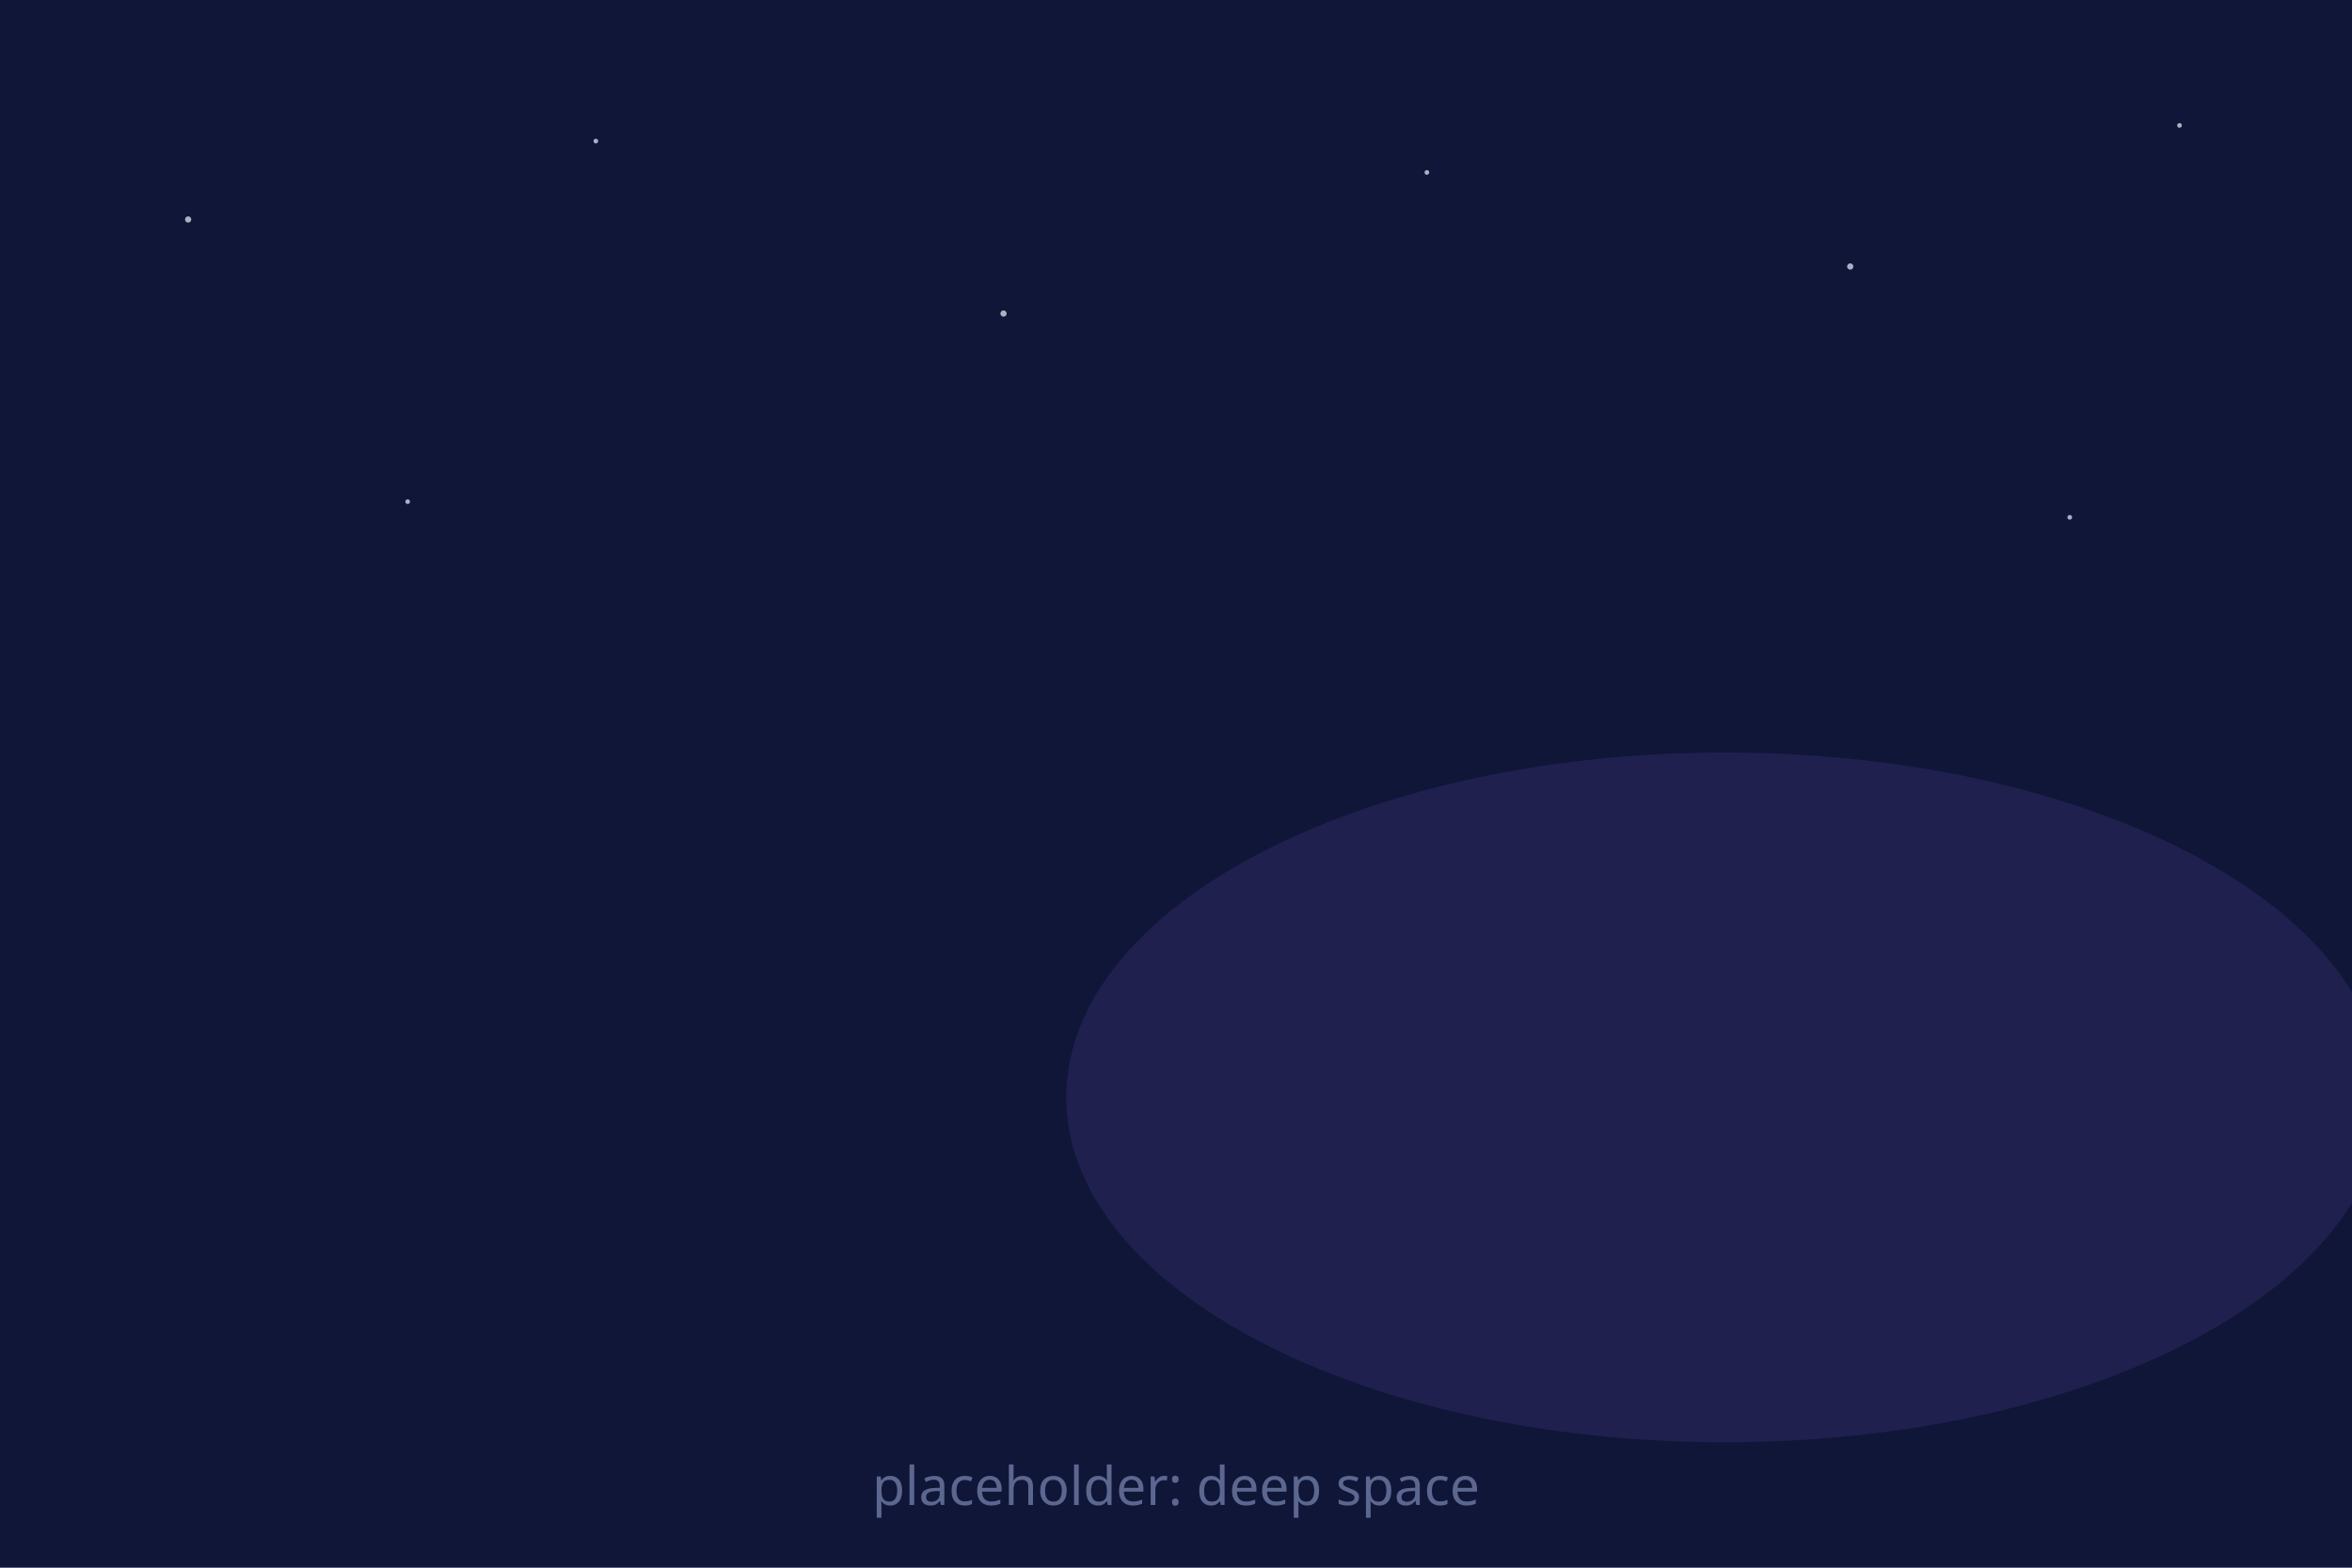
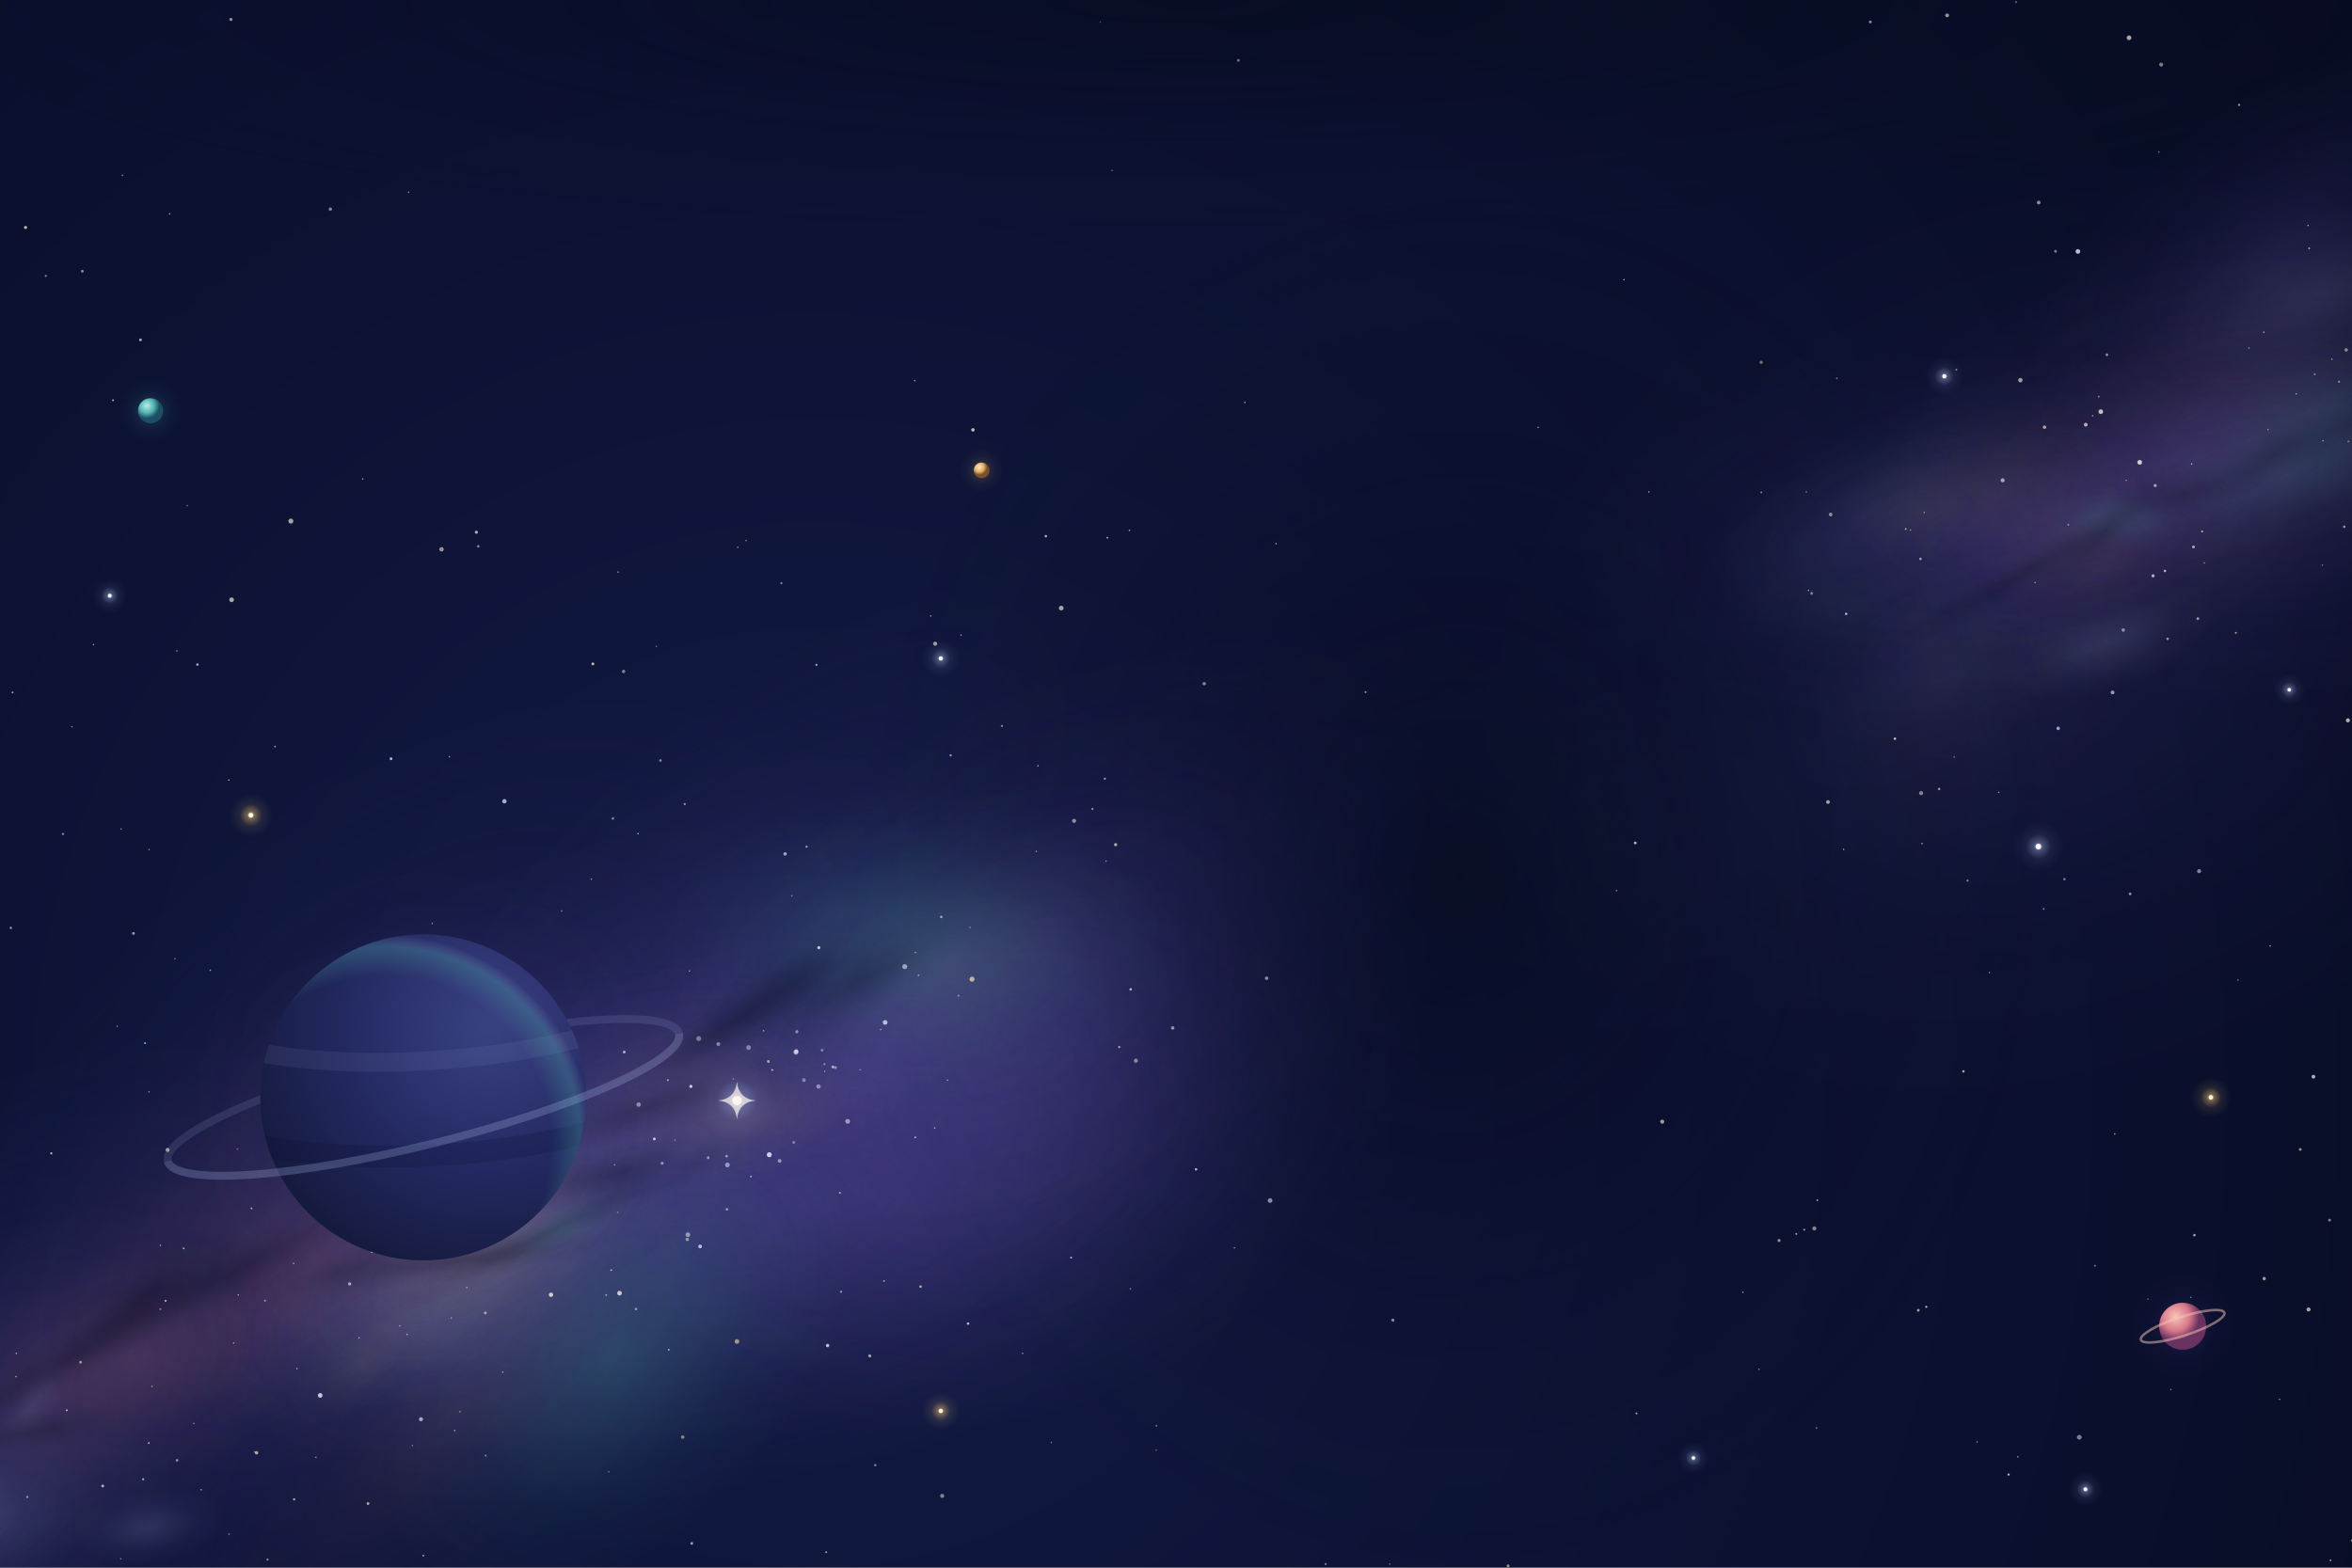
<svg xmlns="http://www.w3.org/2000/svg" viewBox="0 0 1500 1000" preserveAspectRatio="xMidYMid slice">
-   <rect width="1500" height="1000" fill="#0f1638" />
-   <g fill="#eef1ff" opacity="0.7">
-     <circle cx="120" cy="140" r="2" />
-     <circle cx="380" cy="90" r="1.5" />
-     <circle cx="640" cy="200" r="2" />
-     <circle cx="910" cy="110" r="1.5" />
-     <circle cx="1180" cy="170" r="2" />
-     <circle cx="1390" cy="80" r="1.5" />
-     <circle cx="260" cy="320" r="1.5" />
-     <circle cx="1320" cy="330" r="1.5" />
+   <defs>
+     <radialGradient id="hw">
+       <stop offset="0" stop-color="#fff6dc" stop-opacity="0.9" />
+       <stop offset="0.18" stop-color="#f5c969" stop-opacity="0.42" />
+       <stop offset="0.5" stop-color="#f5c969" stop-opacity="0.1" />
+       <stop offset="1" stop-color="#f5c969" stop-opacity="0" />
+     </radialGradient>
+     <radialGradient id="hc">
+       <stop offset="0" stop-color="#f4f6ff" stop-opacity="0.85" />
+       <stop offset="0.18" stop-color="#a9b8e8" stop-opacity="0.36" />
+       <stop offset="0.5" stop-color="#a9b8e8" stop-opacity="0.08" />
+       <stop offset="1" stop-color="#a9b8e8" stop-opacity="0" />
+     </radialGradient>
+     <radialGradient id="space" gradientUnits="userSpaceOnUse" cx="520" cy="700" r="1200">
+       <stop offset="0" stop-color="#131b45" />
+       <stop offset="0.5" stop-color="#0c1233" />
+       <stop offset="1" stop-color="#070b22" />
+     </radialGradient>
+     <radialGradient id="bV">
+       <stop offset="0" stop-color="#3b3478" />
+       <stop offset="0.3" stop-color="#3b3478" stop-opacity="0.62" />
+       <stop offset="0.62" stop-color="#3b3478" stop-opacity="0.22" />
+       <stop offset="1" stop-color="#3b3478" stop-opacity="0" />
+     </radialGradient>
+     <radialGradient id="bV2">
+       <stop offset="0" stop-color="#5b4b9f" />
+       <stop offset="0.3" stop-color="#5b4b9f" stop-opacity="0.62" />
+       <stop offset="0.62" stop-color="#5b4b9f" stop-opacity="0.22" />
+       <stop offset="1" stop-color="#5b4b9f" stop-opacity="0" />
+     </radialGradient>
+     <radialGradient id="bT">
+       <stop offset="0" stop-color="#4fb3b0" />
+       <stop offset="0.3" stop-color="#4fb3b0" stop-opacity="0.62" />
+       <stop offset="0.62" stop-color="#4fb3b0" stop-opacity="0.22" />
+       <stop offset="1" stop-color="#4fb3b0" stop-opacity="0" />
+     </radialGradient>
+     <radialGradient id="bR">
+       <stop offset="0" stop-color="#d9788a" />
+       <stop offset="0.3" stop-color="#d9788a" stop-opacity="0.62" />
+       <stop offset="0.62" stop-color="#d9788a" stop-opacity="0.22" />
+       <stop offset="1" stop-color="#d9788a" stop-opacity="0" />
+     </radialGradient>
+     <radialGradient id="bM">
+       <stop offset="0" stop-color="#a9b8e8" />
+       <stop offset="0.3" stop-color="#a9b8e8" stop-opacity="0.62" />
+       <stop offset="0.62" stop-color="#a9b8e8" stop-opacity="0.22" />
+       <stop offset="1" stop-color="#a9b8e8" stop-opacity="0" />
+     </radialGradient>
+     <radialGradient id="bG">
+       <stop offset="0" stop-color="#f5c969" />
+       <stop offset="0.3" stop-color="#f5c969" stop-opacity="0.62" />
+       <stop offset="0.62" stop-color="#f5c969" stop-opacity="0.22" />
+       <stop offset="1" stop-color="#f5c969" stop-opacity="0" />
+     </radialGradient>
+     <radialGradient id="bK">
+       <stop offset="0" stop-color="#05081a" />
+       <stop offset="0.3" stop-color="#05081a" stop-opacity="0.62" />
+       <stop offset="0.62" stop-color="#05081a" stop-opacity="0.22" />
+       <stop offset="1" stop-color="#05081a" stop-opacity="0" />
+     </radialGradient>
+     <radialGradient id="pl" cx="70%" cy="28%" r="85%">
+       <stop offset="0" stop-color="#3a4182" />
+       <stop offset="0.5" stop-color="#242a62" />
+       <stop offset="1" stop-color="#121838" />
+     </radialGradient>
+     <radialGradient id="plRim" cx="38%" cy="64%" r="64%">
+       <stop offset="0.8" stop-color="#4fb3b0" stop-opacity="0" />
+       <stop offset="0.94" stop-color="#4fb3b0" stop-opacity="0.3" />
+       <stop offset="1" stop-color="#a9b8e8" stop-opacity="0" />
+     </radialGradient>
+     <clipPath id="pc">
+       <circle cx="270" cy="700" r="104" />
+     </clipPath>
+     <radialGradient id="tiny1" cx="35%" cy="30%">
+       <stop offset="0" stop-color="#f6c6b8" />
+       <stop offset="0.6" stop-color="#d9788a" />
+       <stop offset="1" stop-color="#6a3260" />
+     </radialGradient>
+     <radialGradient id="tiny2" cx="35%" cy="30%">
+       <stop offset="0" stop-color="#bdeee6" />
+       <stop offset="0.6" stop-color="#4fb3b0" />
+       <stop offset="1" stop-color="#1f4f66" />
+     </radialGradient>
+     <radialGradient id="tiny3" cx="35%" cy="30%">
+       <stop offset="0" stop-color="#fde8b8" />
+       <stop offset="0.6" stop-color="#e0b066" />
+       <stop offset="1" stop-color="#7a5228" />
+     </radialGradient>
+   </defs>
+   <rect width="1500" height="1000" fill="url(#space)" />
+   <ellipse cx="673.8" cy="662.1" rx="284.3" ry="208.7" fill="url(#bV)" opacity="0.262" transform="rotate(-46.4 673.8 662.1)" />
+   <ellipse cx="233.3" cy="771.4" rx="404.8" ry="234.9" fill="url(#bV)" opacity="0.383" transform="rotate(-47.8 233.3 771.4)" />
+   <ellipse cx="644.6" cy="635.9" rx="320.5" ry="165" fill="url(#bV)" opacity="0.254" transform="rotate(-38.3 644.6 635.9)" />
+   <ellipse cx="-62.4" cy="951" rx="387.3" ry="207.4" fill="url(#bV)" opacity="0.499" transform="rotate(-39.8 -62.4 951)" />
+   <ellipse cx="643.6" cy="705.6" rx="261.4" ry="202.3" fill="url(#bV)" opacity="0.431" transform="rotate(-24.8 643.6 705.6)" />
+   <ellipse cx="1302.1" cy="406.4" rx="396.6" ry="294.3" fill="url(#bV2)" opacity="0.162" transform="rotate(-23.2 1302.1 406.4)" />
+   <ellipse cx="454" cy="720.8" rx="331" ry="198.7" fill="url(#bV2)" opacity="0.292" transform="rotate(-8.8 454 720.8)" />
+   <ellipse cx="729.7" cy="594.6" rx="355.6" ry="159.5" fill="url(#bV)" opacity="0.095" transform="rotate(-29 729.7 594.6)" />
+   <ellipse cx="499" cy="769.6" rx="390.1" ry="172.1" fill="url(#bV2)" opacity="0.332" transform="rotate(-15.4 499 769.6)" />
+   <ellipse cx="450.1" cy="625.9" rx="321" ry="136" fill="url(#bV)" opacity="0.325" transform="rotate(-47.5 450.1 625.9)" />
+   <ellipse cx="641.1" cy="666.9" rx="277.6" ry="186.3" fill="url(#bV2)" opacity="0.155" transform="rotate(-38.5 641.1 666.9)" />
+   <ellipse cx="91.3" cy="867.7" rx="135.3" ry="72.8" fill="url(#bR)" opacity="0.115" transform="rotate(-12.7 91.3 867.7)" />
+   <ellipse cx="393.1" cy="864.3" rx="184.7" ry="114.1" fill="url(#bT)" opacity="0.238" transform="rotate(-47.8 393.1 864.3)" />
+   <ellipse cx="273.6" cy="795.5" rx="186.1" ry="66.3" fill="url(#bR)" opacity="0.098" transform="rotate(-32.5 273.6 795.5)" />
+   <ellipse cx="1235.1" cy="340.7" rx="239.9" ry="118.1" fill="url(#bV2)" opacity="0.171" transform="rotate(-4.8 1235.1 340.7)" />
+   <ellipse cx="591" cy="607.5" rx="169.5" ry="105.9" fill="url(#bT)" opacity="0.276" transform="rotate(0.2 591 607.5)" />
+   <ellipse cx="1359" cy="329.5" rx="188" ry="105.6" fill="url(#bR)" opacity="0.089" transform="rotate(-20.2 1359 329.5)" />
+   <ellipse cx="48.6" cy="879.3" rx="185.7" ry="100.1" fill="url(#bR)" opacity="0.111" transform="rotate(-31.6 48.6 879.3)" />
+   <ellipse cx="1483.5" cy="262.5" rx="127.2" ry="54.6" fill="url(#bT)" opacity="0.176" transform="rotate(-18.9 1483.5 262.5)" />
+   <ellipse cx="422" cy="702.8" rx="207.9" ry="88.7" fill="url(#bV)" opacity="0.376" transform="rotate(-3.2 422 702.8)" />
+   <ellipse cx="288.1" cy="904.6" rx="219.7" ry="78.5" fill="url(#bR)" opacity="0.087" transform="rotate(-44.8 288.1 904.6)" />
+   <ellipse cx="1450.3" cy="255.7" rx="265.7" ry="125" fill="url(#bR)" opacity="0.075" transform="rotate(-11.9 1450.3 255.7)" />
+   <ellipse cx="1068.5" cy="524.7" rx="258.1" ry="152" fill="url(#bT)" opacity="0.033" transform="rotate(-6.9 1068.5 524.7)" />
+   <ellipse cx="1462.8" cy="300.8" rx="124.2" ry="45.6" fill="url(#bT)" opacity="0.157" transform="rotate(-17.5 1462.8 300.8)" />
+   <ellipse cx="1388.5" cy="293.6" rx="191.8" ry="72.3" fill="url(#bV2)" opacity="0.231" transform="rotate(-27.1 1388.5 293.6)" />
+   <ellipse cx="180.2" cy="780.4" rx="236.9" ry="140.6" fill="url(#bR)" opacity="0.107" transform="rotate(-43.5 180.2 780.4)" />
+   <ellipse cx="1453.4" cy="162.7" rx="194.3" ry="99.8" fill="url(#bV2)" opacity="0.212" transform="rotate(-38.2 1453.4 162.7)" />
+   <ellipse cx="1276.4" cy="342.2" rx="185.4" ry="71.5" fill="url(#bV)" opacity="0.291" transform="rotate(-6.3 1276.4 342.2)" />
+   <ellipse cx="387.3" cy="736.4" rx="128.1" ry="61.1" fill="url(#bV)" opacity="0.381" transform="rotate(-36.6 387.3 736.4)" />
+   <ellipse cx="1442.6" cy="303.6" rx="242.1" ry="145.5" fill="url(#bV2)" opacity="0.191" transform="rotate(-2.2 1442.6 303.6)" />
+   <ellipse cx="272.1" cy="845.8" rx="134.4" ry="85.6" fill="url(#bM)" opacity="0.149" transform="rotate(-12.2 272.1 845.8)" />
+   <ellipse cx="483.4" cy="714" rx="103.9" ry="34.3" fill="url(#bG)" opacity="0.084" transform="rotate(-14 483.4 714)" />
+   <ellipse cx="1271" cy="313" rx="97.6" ry="61.6" fill="url(#bG)" opacity="0.059" transform="rotate(-6.2 1271 313)" />
+   <ellipse cx="1330.8" cy="350.3" rx="58.7" ry="38" fill="url(#bG)" opacity="0.055" transform="rotate(-4.2 1330.8 350.3)" />
+   <ellipse cx="1192.3" cy="326.9" rx="139.5" ry="51.7" fill="url(#bM)" opacity="0.067" transform="rotate(-33.3 1192.3 326.9)" />
+   <ellipse cx="1579.2" cy="288.1" rx="45.4" ry="17.9" fill="url(#bG)" opacity="0.044" transform="rotate(-43.2 1579.2 288.1)" />
+   <ellipse cx="230.9" cy="867.6" rx="57.1" ry="26.7" fill="url(#bG)" opacity="0.061" transform="rotate(-41 230.9 867.6)" />
+   <ellipse cx="200.5" cy="803.8" rx="88.3" ry="45.7" fill="url(#bR)" opacity="0.131" transform="rotate(-39.2 200.5 803.8)" />
+   <ellipse cx="1178.7" cy="388.4" rx="76.1" ry="39.8" fill="url(#bT)" opacity="0.063" transform="rotate(-2.5 1178.7 388.4)" />
+   <ellipse cx="358.5" cy="783" rx="48.7" ry="15.7" fill="url(#bT)" opacity="0.266" transform="rotate(-23 358.5 783)" />
+   <ellipse cx="1225.7" cy="325.4" rx="55.4" ry="33.1" fill="url(#bG)" opacity="0.045" transform="rotate(-2.2 1225.7 325.4)" />
+   <ellipse cx="333.1" cy="771.5" rx="135" ry="60.2" fill="url(#bG)" opacity="0.067" transform="rotate(-49.3 333.1 771.5)" />
+   <ellipse cx="94.9" cy="974.2" rx="48.9" ry="24.3" fill="url(#bM)" opacity="0.161" transform="rotate(-8.5 94.9 974.2)" />
+   <ellipse cx="-36.2" cy="971.5" rx="83.8" ry="34.3" fill="url(#bM)" opacity="0.111" transform="rotate(-4.8 -36.2 971.5)" />
+   <ellipse cx="608" cy="620.5" rx="139.1" ry="63.5" fill="url(#bR)" opacity="0.071" transform="rotate(-26.7 608 620.5)" />
+   <ellipse cx="442.2" cy="691.5" rx="105.5" ry="66" fill="url(#bG)" opacity="0.087" transform="rotate(-6.4 442.2 691.5)" />
+   <ellipse cx="-60.8" cy="984.7" rx="86.4" ry="37.9" fill="url(#bM)" opacity="0.111" transform="rotate(-30.8 -60.8 984.7)" />
+   <ellipse cx="301.8" cy="721.4" rx="53.3" ry="30.6" fill="url(#bV2)" opacity="0.344" transform="rotate(-8.5 301.8 721.4)" />
+   <ellipse cx="1350.3" cy="330.3" rx="47.7" ry="20.3" fill="url(#bT)" opacity="0.201" transform="rotate(-2.9 1350.3 330.3)" />
+   <ellipse cx="1247.9" cy="464.6" rx="131.9" ry="78.2" fill="url(#bR)" opacity="0.031" transform="rotate(-35.3 1247.9 464.6)" />
+   <ellipse cx="21.4" cy="895.4" rx="44.5" ry="17.1" fill="url(#bM)" opacity="0.12" transform="rotate(-53.6 21.4 895.4)" />
+   <ellipse cx="426.3" cy="744.2" rx="40.2" ry="12.4" fill="url(#bV2)" opacity="0.308" transform="rotate(-39.5 426.3 744.2)" />
+   <ellipse cx="1213.6" cy="415.8" rx="76.2" ry="47.9" fill="url(#bV2)" opacity="0.076" transform="rotate(-44.8 1213.6 415.8)" />
+   <ellipse cx="1241.6" cy="427" rx="124.5" ry="57.1" fill="url(#bM)" opacity="0.059" transform="rotate(-32.2 1241.6 427)" />
+   <ellipse cx="1482.1" cy="187.3" rx="117.7" ry="50.6" fill="url(#bM)" opacity="0.12" transform="rotate(-22.4 1482.1 187.3)" />
+   <ellipse cx="1584.3" cy="281.9" rx="116.4" ry="69.4" fill="url(#bM)" opacity="0.079" transform="rotate(-18.5 1584.3 281.9)" />
+   <ellipse cx="-12.5" cy="968" rx="130.5" ry="84.6" fill="url(#bM)" opacity="0.113" transform="rotate(-19.6 -12.5 968)" />
+   <ellipse cx="562.1" cy="670.8" rx="100.7" ry="60" fill="url(#bV2)" opacity="0.238" transform="rotate(-35.7 562.1 670.8)" />
+   <ellipse cx="1343.8" cy="409" rx="72.9" ry="31.4" fill="url(#bM)" opacity="0.145" transform="rotate(-19.6 1343.8 409)" />
+   <ellipse cx="330" cy="790" rx="190" ry="80" fill="url(#bM)" opacity="0.16" transform="rotate(-26 330 790)" />
+   <ellipse cx="300" cy="805" rx="110" ry="60" fill="url(#bG)" opacity="0.1" transform="rotate(-26 300 805)" />
+   <ellipse cx="16.6" cy="914.1" rx="75.9" ry="13" fill="url(#bK)" opacity="0.221" transform="rotate(-9.4 16.6 914.1)" />
+   <ellipse cx="44.9" cy="865.9" rx="121.5" ry="17.4" fill="url(#bK)" opacity="0.292" transform="rotate(-31.2 44.9 865.9)" />
+   <ellipse cx="92.7" cy="827" rx="74.7" ry="25.3" fill="url(#bK)" opacity="0.313" transform="rotate(-34.5 92.7 827)" />
+   <ellipse cx="150.1" cy="811.2" rx="128.7" ry="19.7" fill="url(#bK)" opacity="0.295" transform="rotate(-25.9 150.1 811.2)" />
+   <ellipse cx="217.2" cy="810.5" rx="82.3" ry="21.7" fill="url(#bK)" opacity="0.202" transform="rotate(-14.8 217.2 810.5)" />
+   <ellipse cx="292.8" cy="803.9" rx="101.9" ry="12.9" fill="url(#bK)" opacity="0.299" transform="rotate(-7.8 292.8 803.9)" />
+   <ellipse cx="352.3" cy="784.8" rx="124.4" ry="13.9" fill="url(#bK)" opacity="0.307" transform="rotate(-25.3 352.3 784.8)" />
+   <ellipse cx="393.6" cy="748.7" rx="85.5" ry="18.9" fill="url(#bK)" opacity="0.313" transform="rotate(-11.8 393.6 748.7)" />
+   <ellipse cx="416.4" cy="705.6" rx="91.3" ry="17" fill="url(#bK)" opacity="0.245" transform="rotate(-17.6 416.4 705.6)" />
+   <ellipse cx="464.5" cy="654.3" rx="84.5" ry="18.2" fill="url(#bK)" opacity="0.328" transform="rotate(-31.8 464.5 654.3)" />
+   <ellipse cx="507.4" cy="626.4" rx="77.5" ry="25.8" fill="url(#bK)" opacity="0.288" transform="rotate(-32.6 507.4 626.4)" />
+   <ellipse cx="551.3" cy="624.4" rx="81.1" ry="22.5" fill="url(#bK)" opacity="0.28" transform="rotate(-31.5 551.3 624.4)" />
+   <ellipse cx="1290.8" cy="365.6" rx="95.3" ry="11.1" fill="url(#bK)" opacity="0.24" transform="rotate(-29.6 1290.8 365.6)" />
+   <ellipse cx="1341.2" cy="340.4" rx="71.3" ry="15.3" fill="url(#bK)" opacity="0.24" transform="rotate(-43.2 1341.2 340.4)" />
+   <ellipse cx="1394" cy="315.2" rx="57.8" ry="16" fill="url(#bK)" opacity="0.24" transform="rotate(-16.3 1394 315.2)" />
+   <ellipse cx="1450" cy="290" rx="53.1" ry="15.9" fill="url(#bK)" opacity="0.24" transform="rotate(-31.6 1450 290)" />
+   <ellipse cx="1506" cy="264.8" rx="66.2" ry="18.9" fill="url(#bK)" opacity="0.24" transform="rotate(-33.5 1506 264.8)" />
+   <ellipse cx="930" cy="560" rx="400" ry="470" fill="url(#bK)" opacity="0.6" />
+   <g fill="#f7f0dc">
+     <circle cx="112.9" cy="931.5" r="0.8" opacity="0.566" />
+     <circle cx="102.3" cy="835.1" r="0.6" opacity="0.459" />
+     <circle cx="1225.8" cy="538.1" r="0.5" opacity="0.653" />
+     <circle cx="1444" cy="815.6" r="1.1" opacity="0.611" />
+     <circle cx="554.7" cy="864.9" r="1" opacity="0.599" />
+     <circle cx="163.6" cy="926.7" r="1.1" opacity="0.658" />
+     <circle cx="696.7" cy="516" r="0.7" opacity="0.513" />
+     <circle cx="275.7" cy="589.1" r="0.5" opacity="0.562" />
+     <circle cx="701.7" cy="14.1" r="0.5" opacity="0.499" />
+     <circle cx="1472.7" cy="158.4" r="0.6" opacity="0.608" />
+     <circle cx="1123.3" cy="314.1" r="0.6" opacity="0.494" />
+     <circle cx="475.8" cy="344.8" r="0.5" opacity="0.53" />
+     <circle cx="713.8" cy="667.9" r="0.7" opacity="0.671" />
+     <circle cx="1481.1" cy="360.5" r="0.5" opacity="0.426" />
+     <circle cx="1373.1" cy="367.3" r="1" opacity="0.695" />
+     <circle cx="1348.7" cy="723.3" r="0.5" opacity="0.636" />
+     <circle cx="189.4" cy="873" r="0.5" opacity="0.575" />
+     <circle cx="187.3" cy="805.9" r="0.5" opacity="0.623" />
+     <circle cx="561.7" cy="656.7" r="0.5" opacity="0.539" />
+     <circle cx="1356" cy="306.4" r="0.5" opacity="0.469" />
+     <circle cx="1153.4" cy="376.6" r="0.5" opacity="0.621" />
+     <circle cx="1134.6" cy="791.3" r="1" opacity="0.556" />
+     <circle cx="300.3" cy="667.5" r="0.6" opacity="0.596" />
+     <circle cx="683.1" cy="802.2" r="0.6" opacity="0.72" />
+     <circle cx="1374.5" cy="309.7" r="1" opacity="0.607" />
+     <circle cx="1274.7" cy="505.4" r="0.5" opacity="0.532" />
+     <circle cx="1334.6" cy="265.2" r="0.5" opacity="0.583" />
+     <circle cx="438.7" cy="787.6" r="1.5" opacity="0.518" />
+     <circle cx="685" cy="523.6" r="1.3" opacity="0.541" />
+     <circle cx="1288.5" cy="242.5" r="1.4" opacity="0.615" />
+     <circle cx="40.2" cy="532" r="0.7" opacity="0.548" />
+     <circle cx="32.7" cy="735.7" r="0.7" opacity="0.725" />
+     <circle cx="147.3" cy="12.4" r="1" opacity="0.633" />
+     <circle cx="1236.7" cy="503.3" r="0.8" opacity="0.568" />
+     <circle cx="192" cy="688.7" r="0.5" opacity="0.558" />
+     <circle cx="1224.8" cy="356.5" r="0.8" opacity="0.614" />
+     <circle cx="1495.1" cy="336" r="0.8" opacity="0.589" />
+     <circle cx="612.9" cy="405.1" r="0.5" opacity="0.573" />
+     <circle cx="467.7" cy="688.2" r="0.5" opacity="0.52" />
+     <circle cx="254.7" cy="629.1" r="0.5" opacity="0.642" />
+     <circle cx="620.5" cy="274.2" r="1.1" opacity="0.763" />
+     <circle cx="1497.4" cy="459.5" r="1.3" opacity="0.707" />
+     <circle cx="704.6" cy="496.7" r="0.7" opacity="0.606" />
+     <circle cx="281.6" cy="350.4" r="1.4" opacity="0.577" />
+     <circle cx="1303.9" cy="272.5" r="1.1" opacity="0.636" />
+     <circle cx="65.5" cy="947.9" r="0.9" opacity="0.697" />
+     <circle cx="77.2" cy="528.8" r="0.5" opacity="0.532" />
+     <circle cx="1208.5" cy="471.2" r="0.8" opacity="0.759" />
+     <circle cx="305.4" cy="675.2" r="0.5" opacity="0.494" />
+     <circle cx="1398.9" cy="348.9" r="0.9" opacity="0.645" />
+     <circle cx="1486.3" cy="995.3" r="0.6" opacity="0.577" />
+     <circle cx="606.3" cy="481.8" r="0.7" opacity="0.604" />
+     <circle cx="147.7" cy="382.6" r="1.5" opacity="0.67" />
+     <circle cx="596.1" cy="719.5" r="0.5" opacity="0.658" />
+     <circle cx="389.8" cy="810.2" r="0.6" opacity="0.607" />
+     <circle cx="436.7" cy="512.9" r="0.7" opacity="0.543" />
+     <circle cx="535.7" cy="760.9" r="0.6" opacity="0.641" />
+     <circle cx="522.2" cy="604.5" r="1" opacity="0.775" />
+     <circle cx="1464.4" cy="251.2" r="0.5" opacity="0.617" />
+     <circle cx="295.7" cy="701.5" r="1.5" opacity="0.655" />
+     <circle cx="1159" cy="765.6" r="0.6" opacity="0.594" />
+     <circle cx="563.8" cy="817.1" r="0.6" opacity="0.548" />
+     <circle cx="270" cy="992.3" r="0.6" opacity="0.647" />
+     <circle cx="1428" cy="66.9" r="0.7" opacity="0.644" />
+     <circle cx="96.9" cy="884.3" r="0.5" opacity="0.495" />
+     <circle cx="1485.7" cy="778.3" r="0.9" opacity="0.527" />
+     <circle cx="1165.8" cy="511.6" r="1.2" opacity="0.647" />
+     <circle cx="505" cy="571.4" r="0.5" opacity="0.468" />
+     <circle cx="1427.3" cy="625.2" r="0.5" opacity="0.463" />
+     <circle cx="72.1" cy="255.3" r="0.6" opacity="0.718" />
+     <circle cx="487" cy="657.5" r="0.5" opacity="0.636" />
+     <circle cx="652.2" cy="863.3" r="0.5" opacity="0.557" />
+     <circle cx="724.4" cy="676.6" r="1.3" opacity="0.5" />
+     <circle cx="583.7" cy="725.5" r="0.6" opacity="0.649" />
+     <circle cx="478.9" cy="750.5" r="0.6" opacity="0.626" />
+     <circle cx="1384.4" cy="886.4" r="0.5" opacity="0.45" />
+     <circle cx="1481.5" cy="281.2" r="0.5" opacity="0.567" />
+     <circle cx="720.3" cy="338.3" r="0.5" opacity="0.637" />
+     <circle cx="1157.1" cy="783.6" r="1.3" opacity="0.522" />
+     <circle cx="108.2" cy="136.4" r="0.5" opacity="0.64" />
+     <circle cx="145.9" cy="497.6" r="0.5" opacity="0.678" />
+     <circle cx="888.3" cy="842.1" r="1" opacity="0.521" />
+     <circle cx="1487.2" cy="229.1" r="0.5" opacity="0.542" />
+     <circle cx="425.9" cy="689" r="0.6" opacity="0.663" />
+     <circle cx="237.3" cy="798.1" r="1.1" opacity="0.67" />
+     <circle cx="1227.2" cy="326.9" r="0.5" opacity="0.453" />
+     <circle cx="1380.7" cy="364.2" r="0.8" opacity="0.688" />
+     <circle cx="162.4" cy="926.1" r="0.5" opacity="0.452" />
+     <circle cx="128.3" cy="950.3" r="0.5" opacity="0.627" />
+     <circle cx="1405.8" cy="359.1" r="0.5" opacity="0.511" />
+     <circle cx="1043.7" cy="901.6" r="0.6" opacity="0.665" />
+     <circle cx="106.9" cy="733.5" r="1.3" opacity="0.59" />
+     <circle cx="1378.3" cy="41.2" r="1.3" opacity="0.515" />
+     <circle cx="392" cy="743" r="0.5" opacity="0.497" />
+     <circle cx="676.8" cy="387.9" r="1.5" opacity="0.658" />
+     <circle cx="604.3" cy="689" r="0.5" opacity="0.558" />
+     <circle cx="231.3" cy="305.5" r="0.5" opacity="0.551" />
+     <circle cx="1310.9" cy="160.3" r="0.9" opacity="0.499" />
+     <circle cx="711.5" cy="538.8" r="1" opacity="0.675" />
+     <circle cx="721.1" cy="631.1" r="0.8" opacity="0.72" />
+     <circle cx="395.1" cy="824.9" r="1.5" opacity="0.779" />
+     <circle cx="8" cy="441.7" r="0.6" opacity="0.652" />
+     <circle cx="220.2" cy="628.4" r="0.7" opacity="0.509" />
+     <circle cx="1472" cy="143.8" r="0.5" opacity="0.594" />
+     <circle cx="1491.7" cy="243.5" r="0.7" opacity="0.488" />
+     <circle cx="134.1" cy="618.9" r="0.5" opacity="0.614" />
+     <circle cx="1499.9" cy="982.6" r="0.6" opacity="0.663" />
+     <circle cx="768" cy="436.1" r="1.1" opacity="0.492" />
+     <circle cx="981" cy="272.6" r="0.5" opacity="0.584" />
+     <circle cx="123.6" cy="908" r="0.5" opacity="0.479" />
+     <circle cx="1192.8" cy="14" r="0.9" opacity="0.679" />
+     <circle cx="358.2" cy="581.1" r="0.5" opacity="0.522" />
+     <circle cx="1382.4" cy="407.5" r="0.8" opacity="0.589" />
+     <circle cx="845.4" cy="997.7" r="0.7" opacity="0.469" />
+     <circle cx="169" cy="829.7" r="0.6" opacity="0.548" />
+     <circle cx="813.8" cy="346.8" r="0.5" opacity="0.65" />
+     <circle cx="377.1" cy="560.8" r="0.5" opacity="0.557" />
+     <circle cx="438.3" cy="790.6" r="1.1" opacity="0.509" />
+     <circle cx="1035.7" cy="178.4" r="0.5" opacity="0.655" />
+     <circle cx="354.2" cy="712.2" r="0.5" opacity="0.62" />
+     <circle cx="1281" cy="940.6" r="0.7" opacity="0.726" />
+     <circle cx="1453.8" cy="892.6" r="0.5" opacity="0.602" />
+     <circle cx="762.8" cy="745.9" r="0.8" opacity="0.7" />
+     <circle cx="470.5" cy="349.1" r="0.5" opacity="0.549" />
+     <circle cx="1339.8" cy="262.6" r="1.5" opacity="0.755" />
+     <circle cx="125.9" cy="423.9" r="0.8" opacity="0.677" />
+     <circle cx="600.9" cy="954.2" r="1.3" opacity="0.494" />
+     <circle cx="670.5" cy="920.1" r="0.5" opacity="0.431" />
+     <circle cx="59.6" cy="411.2" r="0.5" opacity="0.574" />
+     <circle cx="1225.2" cy="505.9" r="1.3" opacity="0.496" />
+     <circle cx="1152" cy="313.8" r="0.5" opacity="0.46" />
+     <circle cx="91.3" cy="943.6" r="0.7" opacity="0.63" />
+     <circle cx="490" cy="677.1" r="0.9" opacity="0.604" />
+     <circle cx="16.3" cy="145.1" r="1" opacity="0.738" />
+     <circle cx="95.1" cy="541.9" r="0.5" opacity="0.492" />
+     <circle cx="793.9" cy="256.7" r="0.5" opacity="0.627" />
+     <circle cx="1175.8" cy="541.8" r="0.5" opacity="0.645" />
+     <circle cx="119.4" cy="322.5" r="0.5" opacity="0.444" />
+     <circle cx="1343.7" cy="226.3" r="0.9" opacity="0.506" />
+     <circle cx="378.1" cy="423.5" r="0.9" opacity="0.775" />
+     <circle cx="1358.5" cy="570.2" r="0.9" opacity="0.551" />
+     <circle cx="520.7" cy="424.1" r="0.7" opacity="0.628" />
+     <circle cx="85.1" cy="595.4" r="0.9" opacity="0.603" />
+     <circle cx="508.2" cy="658.1" r="1" opacity="0.506" />
+     <circle cx="263" cy="922.1" r="0.5" opacity="0.44" />
+     <circle cx="705.4" cy="549.3" r="0.5" opacity="0.504" />
+     <circle cx="1443.7" cy="211.9" r="0.5" opacity="0.648" />
+     <circle cx="1364.6" cy="294.9" r="1.5" opacity="0.827" />
+     <circle cx="1241.8" cy="9.8" r="1.2" opacity="0.718" />
+     <circle cx="320.6" cy="875.2" r="0.5" opacity="0.583" />
+     <circle cx="548.5" cy="682.4" r="0.5" opacity="0.455" />
+     <circle cx="600.3" cy="584.9" r="0.8" opacity="0.605" />
+     <circle cx="807.8" cy="624" r="1.1" opacity="0.561" />
+     <circle cx="260.6" cy="122.6" r="0.5" opacity="0.555" />
+     <circle cx="1354.1" cy="401.9" r="1.1" opacity="0.501" />
+     <circle cx="351.4" cy="825.9" r="1.4" opacity="0.797" />
+     <circle cx="77" cy="994.3" r="0.5" opacity="0.466" />
+     <circle cx="886.3" cy="997.7" r="0.5" opacity="0.44" />
+     <circle cx="1330.2" cy="270.9" r="1.2" opacity="0.701" />
+     <circle cx="1397.2" cy="827.6" r="0.5" opacity="0.514" />
+     <circle cx="1425.9" cy="403.7" r="0.6" opacity="0.638" />
+     <circle cx="1254.8" cy="561.7" r="0.7" opacity="0.484" />
+     <circle cx="472.7" cy="703.1" r="0.5" opacity="0.497" />
+     <circle cx="290" cy="912.5" r="0.5" opacity="0.656" />
+     <circle cx="234.7" cy="959.1" r="0.9" opacity="0.65" />
+     <circle cx="390.9" cy="522.1" r="0.8" opacity="0.516" />
+     <circle cx="1252.2" cy="683.4" r="0.8" opacity="0.634" />
+     <circle cx="264.2" cy="677" r="0.7" opacity="0.728" />
+     <circle cx="51.4" cy="868.9" r="0.9" opacity="0.537" />
+     <circle cx="95" cy="696.5" r="0.5" opacity="0.53" />
+     <circle cx="1316.6" cy="560.8" r="0.8" opacity="0.47" />
+     <circle cx="1472.3" cy="835.3" r="1.3" opacity="0.667" />
+     <circle cx="1397.7" cy="296" r="0.5" opacity="0.634" />
+     <circle cx="78.1" cy="111.8" r="0.5" opacity="0.525" />
+     <circle cx="42.6" cy="899.6" r="0.6" opacity="0.711" />
+     <circle cx="1060.1" cy="715.5" r="1.3" opacity="0.621" />
+     <circle cx="747.9" cy="655.7" r="1.1" opacity="0.546" />
+     <circle cx="870.9" cy="441.5" r="0.6" opacity="0.622" />
+     <circle cx="596.4" cy="410.6" r="1.3" opacity="0.616" />
+     <circle cx="1300.2" cy="129.2" r="1.2" opacity="0.54" />
+     <circle cx="463.6" cy="771.4" r="0.8" opacity="0.547" />
+     <circle cx="536.4" cy="824" r="0.7" opacity="0.545" />
+     <circle cx="112.8" cy="415.2" r="0.5" opacity="0.578" />
+     <circle cx="1145.6" cy="787.1" r="0.6" opacity="0.664" />
+     <circle cx="660.9" cy="543.1" r="0.5" opacity="0.535" />
+     <circle cx="185.5" cy="332.4" r="1.6" opacity="0.65" />
+     <circle cx="386.6" cy="826.1" r="0.6" opacity="0.515" />
+     <circle cx="1167.5" cy="328.2" r="1.2" opacity="0.501" />
+     <circle cx="1158.5" cy="910.8" r="0.5" opacity="0.558" />
+     <circle cx="1357.8" cy="24.1" r="1.5" opacity="0.742" />
+     <circle cx="1228.5" cy="833.6" r="0.7" opacity="0.709" />
+     <circle cx="105.6" cy="829.8" r="0.7" opacity="0.648" />
+     <circle cx="1347.3" cy="441.7" r="1.2" opacity="0.613" />
+     <circle cx="1285.8" cy="1.3" r="0.6" opacity="0.475" />
+     <circle cx="111.6" cy="611.5" r="0.5" opacity="0.475" />
+     <circle cx="1223.4" cy="835.8" r="0.9" opacity="0.627" />
+     <circle cx="1496.3" cy="223.2" r="1.1" opacity="0.486" />
+     <circle cx="6.9" cy="591.9" r="0.8" opacity="0.538" />
  </g>
-   <ellipse cx="1100" cy="700" rx="420" ry="220" fill="#3b3478" opacity="0.35" />
-   <text x="750" y="960" font-family="sans-serif" font-size="34" fill="#a9b8e8" text-anchor="middle" opacity="0.5">placeholder: deep space</text>
+   <g fill="#e3e8fb">
+     <circle cx="52.5" cy="173" r="0.9" opacity="0.558" />
+     <circle cx="1312.6" cy="464.6" r="1.1" opacity="0.669" />
+     <circle cx="309.5" cy="837.5" r="0.9" opacity="0.598" />
+     <circle cx="151.4" cy="733" r="0.5" opacity="0.432" />
+     <circle cx="206" cy="756" r="0.9" opacity="0.548" />
+     <circle cx="259.6" cy="851.2" r="0.5" opacity="0.628" />
+     <circle cx="1303.4" cy="579.8" r="0.6" opacity="0.507" />
+     <circle cx="1434.3" cy="222" r="0.5" opacity="0.523" />
+     <circle cx="1401.7" cy="394.6" r="0.9" opacity="0.593" />
+     <circle cx="583.8" cy="607.6" r="0.5" opacity="0.572" />
+     <circle cx="426.5" cy="861" r="0.6" opacity="0.627" />
+     <circle cx="210.7" cy="133.4" r="1.1" opacity="0.521" />
+     <circle cx="10.4" cy="863.3" r="0.5" opacity="0.639" />
+     <circle cx="430.4" cy="727.3" r="0.5" opacity="0.472" />
+     <circle cx="617.4" cy="844.3" r="0.8" opacity="0.759" />
+     <circle cx="229" cy="853.4" r="0.5" opacity="0.61" />
+     <circle cx="1338.5" cy="253" r="0.6" opacity="0.489" />
+     <circle cx="1297.9" cy="371.6" r="0.5" opacity="0.543" />
+     <circle cx="170.6" cy="994.8" r="0.7" opacity="0.526" />
+     <circle cx="662" cy="488.5" r="0.5" opacity="0.656" />
+     <circle cx="298.7" cy="751.5" r="0.6" opacity="0.539" />
+     <circle cx="1150.7" cy="784.4" r="0.6" opacity="0.669" />
+     <circle cx="1215.4" cy="337.4" r="0.6" opacity="0.664" />
+     <circle cx="279.6" cy="664.1" r="0.8" opacity="0.545" />
+     <circle cx="321.7" cy="511.1" r="1.4" opacity="0.718" />
+     <circle cx="1247.7" cy="235.8" r="0.6" opacity="0.503" />
+     <circle cx="1277.2" cy="306.4" r="1.3" opacity="0.627" />
+     <circle cx="564.5" cy="652.2" r="1.5" opacity="0.746" />
+     <circle cx="1399.5" cy="787.9" r="0.8" opacity="0.682" />
+     <circle cx="286.6" cy="482.7" r="0.5" opacity="0.599" />
+     <circle cx="1325.2" cy="160.4" r="1.5" opacity="0.787" />
+     <circle cx="405.6" cy="835" r="0.8" opacity="0.545" />
+     <circle cx="292.1" cy="779.4" r="0.5" opacity="0.589" />
+     <circle cx="94.9" cy="920.5" r="0.6" opacity="0.69" />
+     <circle cx="527.8" cy="858.3" r="1.1" opacity="0.779" />
+     <circle cx="92.5" cy="665.4" r="0.6" opacity="0.693" />
+     <circle cx="720.9" cy="822.1" r="0.5" opacity="0.478" />
+     <circle cx="1171.5" cy="241.3" r="0.5" opacity="0.562" />
+     <circle cx="303.8" cy="339.5" r="1" opacity="0.712" />
+     <circle cx="10.2" cy="878.1" r="0.5" opacity="0.658" />
+     <circle cx="1475.4" cy="686.8" r="1.2" opacity="0.744" />
+     <circle cx="585.8" cy="622.1" r="0.6" opacity="0.476" />
+     <circle cx="1177.4" cy="391.6" r="0.8" opacity="0.738" />
+     <circle cx="498.3" cy="372" r="0.7" opacity="0.513" />
+     <circle cx="255" cy="845.7" r="0.5" opacity="0.6" />
+     <circle cx="152" cy="826" r="0.5" opacity="0.617" />
+     <circle cx="1336.1" cy="807.4" r="0.6" opacity="0.496" />
+     <circle cx="388.2" cy="938.8" r="0.5" opacity="0.436" />
+     <circle cx="1111.5" cy="824.3" r="0.5" opacity="0.631" />
+     <circle cx="394.2" cy="364.9" r="0.5" opacity="0.571" />
+     <circle cx="1326.1" cy="916.8" r="1.5" opacity="0.512" />
+     <circle cx="1121.8" cy="873.4" r="0.5" opacity="0.5" />
+     <circle cx="526" cy="683.4" r="0.5" opacity="0.486" />
+     <circle cx="1155.4" cy="378.5" r="0.9" opacity="0.485" />
+     <circle cx="74.8" cy="654.6" r="0.5" opacity="0.495" />
+     <circle cx="397.7" cy="428.3" r="1.1" opacity="0.484" />
+     <circle cx="709.2" cy="108.8" r="0.5" opacity="0.474" />
+     <circle cx="287.8" cy="840.7" r="0.5" opacity="0.489" />
+     <circle cx="146.1" cy="978.6" r="0.5" opacity="0.563" />
+     <circle cx="270.1" cy="785" r="0.6" opacity="0.538" />
+     <circle cx="187.6" cy="956.4" r="0.7" opacity="0.743" />
+     <circle cx="500.7" cy="544.7" r="1.1" opacity="0.659" />
+     <circle cx="315.5" cy="773.3" r="0.6" opacity="0.609" />
+     <circle cx="618.6" cy="591.6" r="0.5" opacity="0.485" />
+     <circle cx="175.4" cy="476.2" r="0.6" opacity="0.552" />
+     <circle cx="297.7" cy="821.3" r="0.5" opacity="0.594" />
+     <circle cx="1319.1" cy="334.7" r="0.6" opacity="0.505" />
+     <circle cx="421.2" cy="485.1" r="0.8" opacity="0.552" />
+     <circle cx="611.3" cy="635.2" r="0.6" opacity="0.49" />
+     <circle cx="1042.9" cy="537.7" r="0.9" opacity="0.753" />
+     <circle cx="309.7" cy="928.5" r="0.6" opacity="0.515" />
+     <circle cx="446.5" cy="795.1" r="1.2" opacity="0.762" />
+     <circle cx="1246.3" cy="482.9" r="0.5" opacity="0.471" />
+     <circle cx="787.3" cy="796" r="0.5" opacity="0.564" />
+     <circle cx="1376.8" cy="97" r="0.5" opacity="0.516" />
+     <circle cx="406.9" cy="531.8" r="0.5" opacity="0.696" />
+     <circle cx="89.6" cy="216.8" r="0.9" opacity="0.683" />
+     <circle cx="1497.7" cy="281.6" r="0.5" opacity="0.639" />
+     <circle cx="737.5" cy="909.5" r="0.5" opacity="0.608" />
+     <circle cx="1447.8" cy="603.4" r="0.5" opacity="0.66" />
+     <circle cx="249.4" cy="484" r="0.9" opacity="0.769" />
+     <circle cx="17.4" cy="954.9" r="0.7" opacity="0.565" />
+     <circle cx="45.9" cy="463.6" r="0.5" opacity="0.533" />
+     <circle cx="514.4" cy="540.1" r="0.7" opacity="0.625" />
+     <circle cx="593.6" cy="392.9" r="0.5" opacity="0.583" />
+     <circle cx="1402.5" cy="555.7" r="1.3" opacity="0.535" />
+     <circle cx="577" cy="616.6" r="1.6" opacity="0.596" />
+     <circle cx="221.9" cy="621.9" r="0.5" opacity="0.453" />
+     <circle cx="418.6" cy="412.3" r="0.5" opacity="0.435" />
+     <circle cx="583.4" cy="242.8" r="0.5" opacity="0.636" />
+     <circle cx="223" cy="819" r="1" opacity="0.702" />
+     <circle cx="204.2" cy="890.1" r="1.5" opacity="0.816" />
+     <circle cx="160.4" cy="770.8" r="0.6" opacity="0.655" />
+     <circle cx="525.8" cy="678.8" r="0.6" opacity="0.565" />
+     <circle cx="305" cy="348.5" r="0.8" opacity="0.549" />
+     <circle cx="439.7" cy="619.4" r="0.5" opacity="0.577" />
+     <circle cx="810" cy="765.8" r="1.5" opacity="0.566" />
+     <circle cx="667" cy="342" r="0.8" opacity="0.73" />
+     <circle cx="268.5" cy="905.3" r="1.3" opacity="0.66" />
+     <circle cx="441.2" cy="984.5" r="0.9" opacity="0.621" />
+   </g>
+   <g fill="#fbe3a8">
+     <circle cx="789.8" cy="38.5" r="0.9" opacity="0.707" />
+     <circle cx="737.4" cy="925" r="0.5" opacity="0.444" />
+     <circle cx="1123.2" cy="231.1" r="1" opacity="0.479" />
+     <circle cx="706.2" cy="343" r="0.6" opacity="0.649" />
+     <circle cx="961.8" cy="998.8" r="0.9" opacity="0.622" />
+     <circle cx="1286.9" cy="929.3" r="0.5" opacity="0.63" />
+     <circle cx="1476.2" cy="238.7" r="0.6" opacity="0.509" />
+     <circle cx="117.1" cy="796.3" r="0.6" opacity="0.664" />
+     <circle cx="1369.8" cy="828.7" r="0.5" opacity="0.457" />
+     <circle cx="347.3" cy="675.3" r="0.7" opacity="0.559" />
+     <circle cx="558.2" cy="934.6" r="0.8" opacity="0.479" />
+     <circle cx="1404.4" cy="339" r="0.7" opacity="0.613" />
+     <circle cx="1030.9" cy="568.1" r="0.5" opacity="0.6" />
+     <circle cx="1467" cy="733.2" r="0.9" opacity="0.596" />
+     <circle cx="526.9" cy="990.1" r="0.6" opacity="0.713" />
+     <circle cx="293.4" cy="900.5" r="0.5" opacity="0.586" />
+     <circle cx="201.5" cy="929.6" r="0.5" opacity="0.611" />
+     <circle cx="639" cy="463.1" r="0.7" opacity="0.516" />
+     <circle cx="470" cy="855.7" r="1.5" opacity="0.573" />
+     <circle cx="587.1" cy="820.7" r="0.8" opacity="0.719" />
+     <circle cx="435.4" cy="916.7" r="1.1" opacity="0.515" />
+     <circle cx="29.2" cy="176" r="0.7" opacity="0.527" />
+     <circle cx="170" cy="688.3" r="0.5" opacity="0.619" />
+     <circle cx="1051.6" cy="313.8" r="0.5" opacity="0.685" />
+     <circle cx="1260.9" cy="919.8" r="0.5" opacity="0.563" />
+     <circle cx="619.9" cy="624.6" r="1.6" opacity="0.712" />
+     <circle cx="102.3" cy="794.4" r="0.5" opacity="0.603" />
+     <circle cx="1446.4" cy="274" r="0.5" opacity="0.535" />
+     <circle cx="393.9" cy="773.3" r="0.5" opacity="0.445" />
+     <circle cx="1268.8" cy="620.4" r="0.5" opacity="0.553" />
+     <circle cx="149" cy="856.7" r="0.5" opacity="0.629" />
+     <circle cx="1218.4" cy="338.1" r="0.5" opacity="0.567" />
+   </g>
+   <g fill="#e3e8fb">
+     <circle cx="507.9" cy="670.6" r="1.3" opacity="0.671" />
+     <circle cx="507.6" cy="671.2" r="1.6" opacity="0.622" />
+     <circle cx="540.6" cy="715.3" r="1.5" opacity="0.565" />
+     <circle cx="422.3" cy="742" r="1" opacity="0.506" />
+     <circle cx="463.9" cy="743.1" r="1.5" opacity="0.555" />
+     <circle cx="463.4" cy="737.5" r="0.8" opacity="0.59" />
+     <circle cx="506.2" cy="728.7" r="0.9" opacity="0.419" />
+     <circle cx="492.5" cy="682.5" r="0.6" opacity="0.732" />
+     <circle cx="407.3" cy="704.6" r="1.4" opacity="0.509" />
+     <circle cx="458.1" cy="666" r="1.2" opacity="0.49" />
+     <circle cx="497.2" cy="740.5" r="1.2" opacity="0.532" />
+     <circle cx="524.3" cy="669.9" r="0.9" opacity="0.419" />
+     <circle cx="470.3" cy="701.7" r="1.1" opacity="0.492" />
+     <circle cx="440.6" cy="693" r="1" opacity="0.838" />
+     <circle cx="477.4" cy="668.2" r="1.5" opacity="0.447" />
+     <circle cx="490.6" cy="736.6" r="1.6" opacity="0.856" />
+     <circle cx="398.1" cy="671.1" r="0.9" opacity="0.7" />
+     <circle cx="451.6" cy="738.5" r="0.9" opacity="0.531" />
+     <circle cx="532.8" cy="681" r="0.9" opacity="0.503" />
+     <circle cx="522" cy="693.1" r="1.4" opacity="0.473" />
+     <circle cx="417.3" cy="726.5" r="0.9" opacity="0.813" />
+     <circle cx="445.6" cy="662.5" r="1.6" opacity="0.423" />
+     <circle cx="512.7" cy="689" r="1.2" opacity="0.432" />
+     <circle cx="531.2" cy="680.6" r="0.9" opacity="0.688" />
+   </g>
+   <circle cx="470" cy="702" r="26" fill="url(#hc)" />
+   <circle cx="470" cy="702" r="2.9" fill="#fffaf0" opacity="0.95" />
+   <path transform="translate(470 702) scale(1.2)" d="M0-10Q.9-.9 10 0Q.9.9 0 10Q-.9.9-10 0Q-.9-.9 0-10Z" fill="#fffaf0" opacity="0.7" />
+   <circle cx="160" cy="520" r="14" fill="url(#hw)" />
+   <circle cx="160" cy="520" r="1.5" fill="#fffaf0" opacity="0.95" />
+   <circle cx="600" cy="420" r="12" fill="url(#hc)" />
+   <circle cx="600" cy="420" r="1.3" fill="#fffaf0" opacity="0.95" />
+   <circle cx="1300" cy="540" r="16" fill="url(#hc)" />
+   <circle cx="1300" cy="540" r="1.8" fill="#fffaf0" opacity="0.95" />
+   <circle cx="1410" cy="700" r="13" fill="url(#hw)" />
+   <circle cx="1410" cy="700" r="1.4" fill="#fffaf0" opacity="0.95" />
+   <circle cx="1240" cy="240" r="12" fill="url(#hc)" />
+   <circle cx="1240" cy="240" r="1.3" fill="#fffaf0" opacity="0.95" />
+   <circle cx="70" cy="380" r="11" fill="url(#hc)" />
+   <circle cx="70" cy="380" r="1.2" fill="#fffaf0" opacity="0.95" />
+   <circle cx="1330" cy="950" r="11" fill="url(#hc)" />
+   <circle cx="1330" cy="950" r="1.2" fill="#fffaf0" opacity="0.95" />
+   <circle cx="600" cy="900" r="12" fill="url(#hw)" />
+   <circle cx="600" cy="900" r="1.3" fill="#fffaf0" opacity="0.95" />
+   <circle cx="1460" cy="440" r="10" fill="url(#hc)" />
+   <circle cx="1460" cy="440" r="1.1" fill="#fffaf0" opacity="0.95" />
+   <circle cx="1080" cy="930" r="10" fill="url(#hc)" />
+   <circle cx="1080" cy="930" r="1.1" fill="#fffaf0" opacity="0.95" />
+   <circle cx="270" cy="700" r="150" fill="url(#bV)" opacity="0.3" />
+   <path d="M-168 0A168 30 0 0 1 168 0" fill="none" stroke="#a9b8e8" stroke-opacity="0.14" stroke-width="5" transform="translate(270 700) rotate(-14)" />
+   <circle cx="270" cy="700" r="104" fill="url(#pl)" />
+   <g clip-path="url(#pc)" fill="none" stroke-linecap="round">
+     <path d="M150 668C210 684 320 680 390 656" stroke="#a9b8e8" stroke-opacity="0.09" stroke-width="12" />
+     <path d="M150 728C220 744 320 740 390 718" stroke="#0c1232" stroke-opacity="0.22" stroke-width="14" />
+   </g>
+   <circle cx="270" cy="700" r="104" fill="url(#plRim)" />
+   <path d="M-168 0A168 30 0 0 0 168 0" fill="none" stroke="#a9b8e8" stroke-opacity="0.26" stroke-width="5" transform="translate(270 700) rotate(-14)" />
+   <circle cx="1392" cy="846" r="34" fill="url(#bV)" opacity="0.3" />
+   <circle cx="1392" cy="846" r="15" fill="url(#tiny1)" />
+   <ellipse cx="1392" cy="846" rx="28" ry="6" fill="none" stroke="#f6c6b8" stroke-opacity="0.5" stroke-width="1.6" transform="rotate(-18 1392 846)" />
+   <circle cx="96" cy="262" r="20" fill="url(#bT)" opacity="0.25" />
+   <circle cx="96" cy="262" r="8" fill="url(#tiny2)" />
+   <circle cx="626" cy="300" r="14" fill="url(#bG)" opacity="0.2" />
+   <circle cx="626" cy="300" r="5" fill="url(#tiny3)" />
+   <ellipse cx="750" cy="0" rx="900" ry="160" fill="url(#bK)" opacity="0.5" />
</svg>
